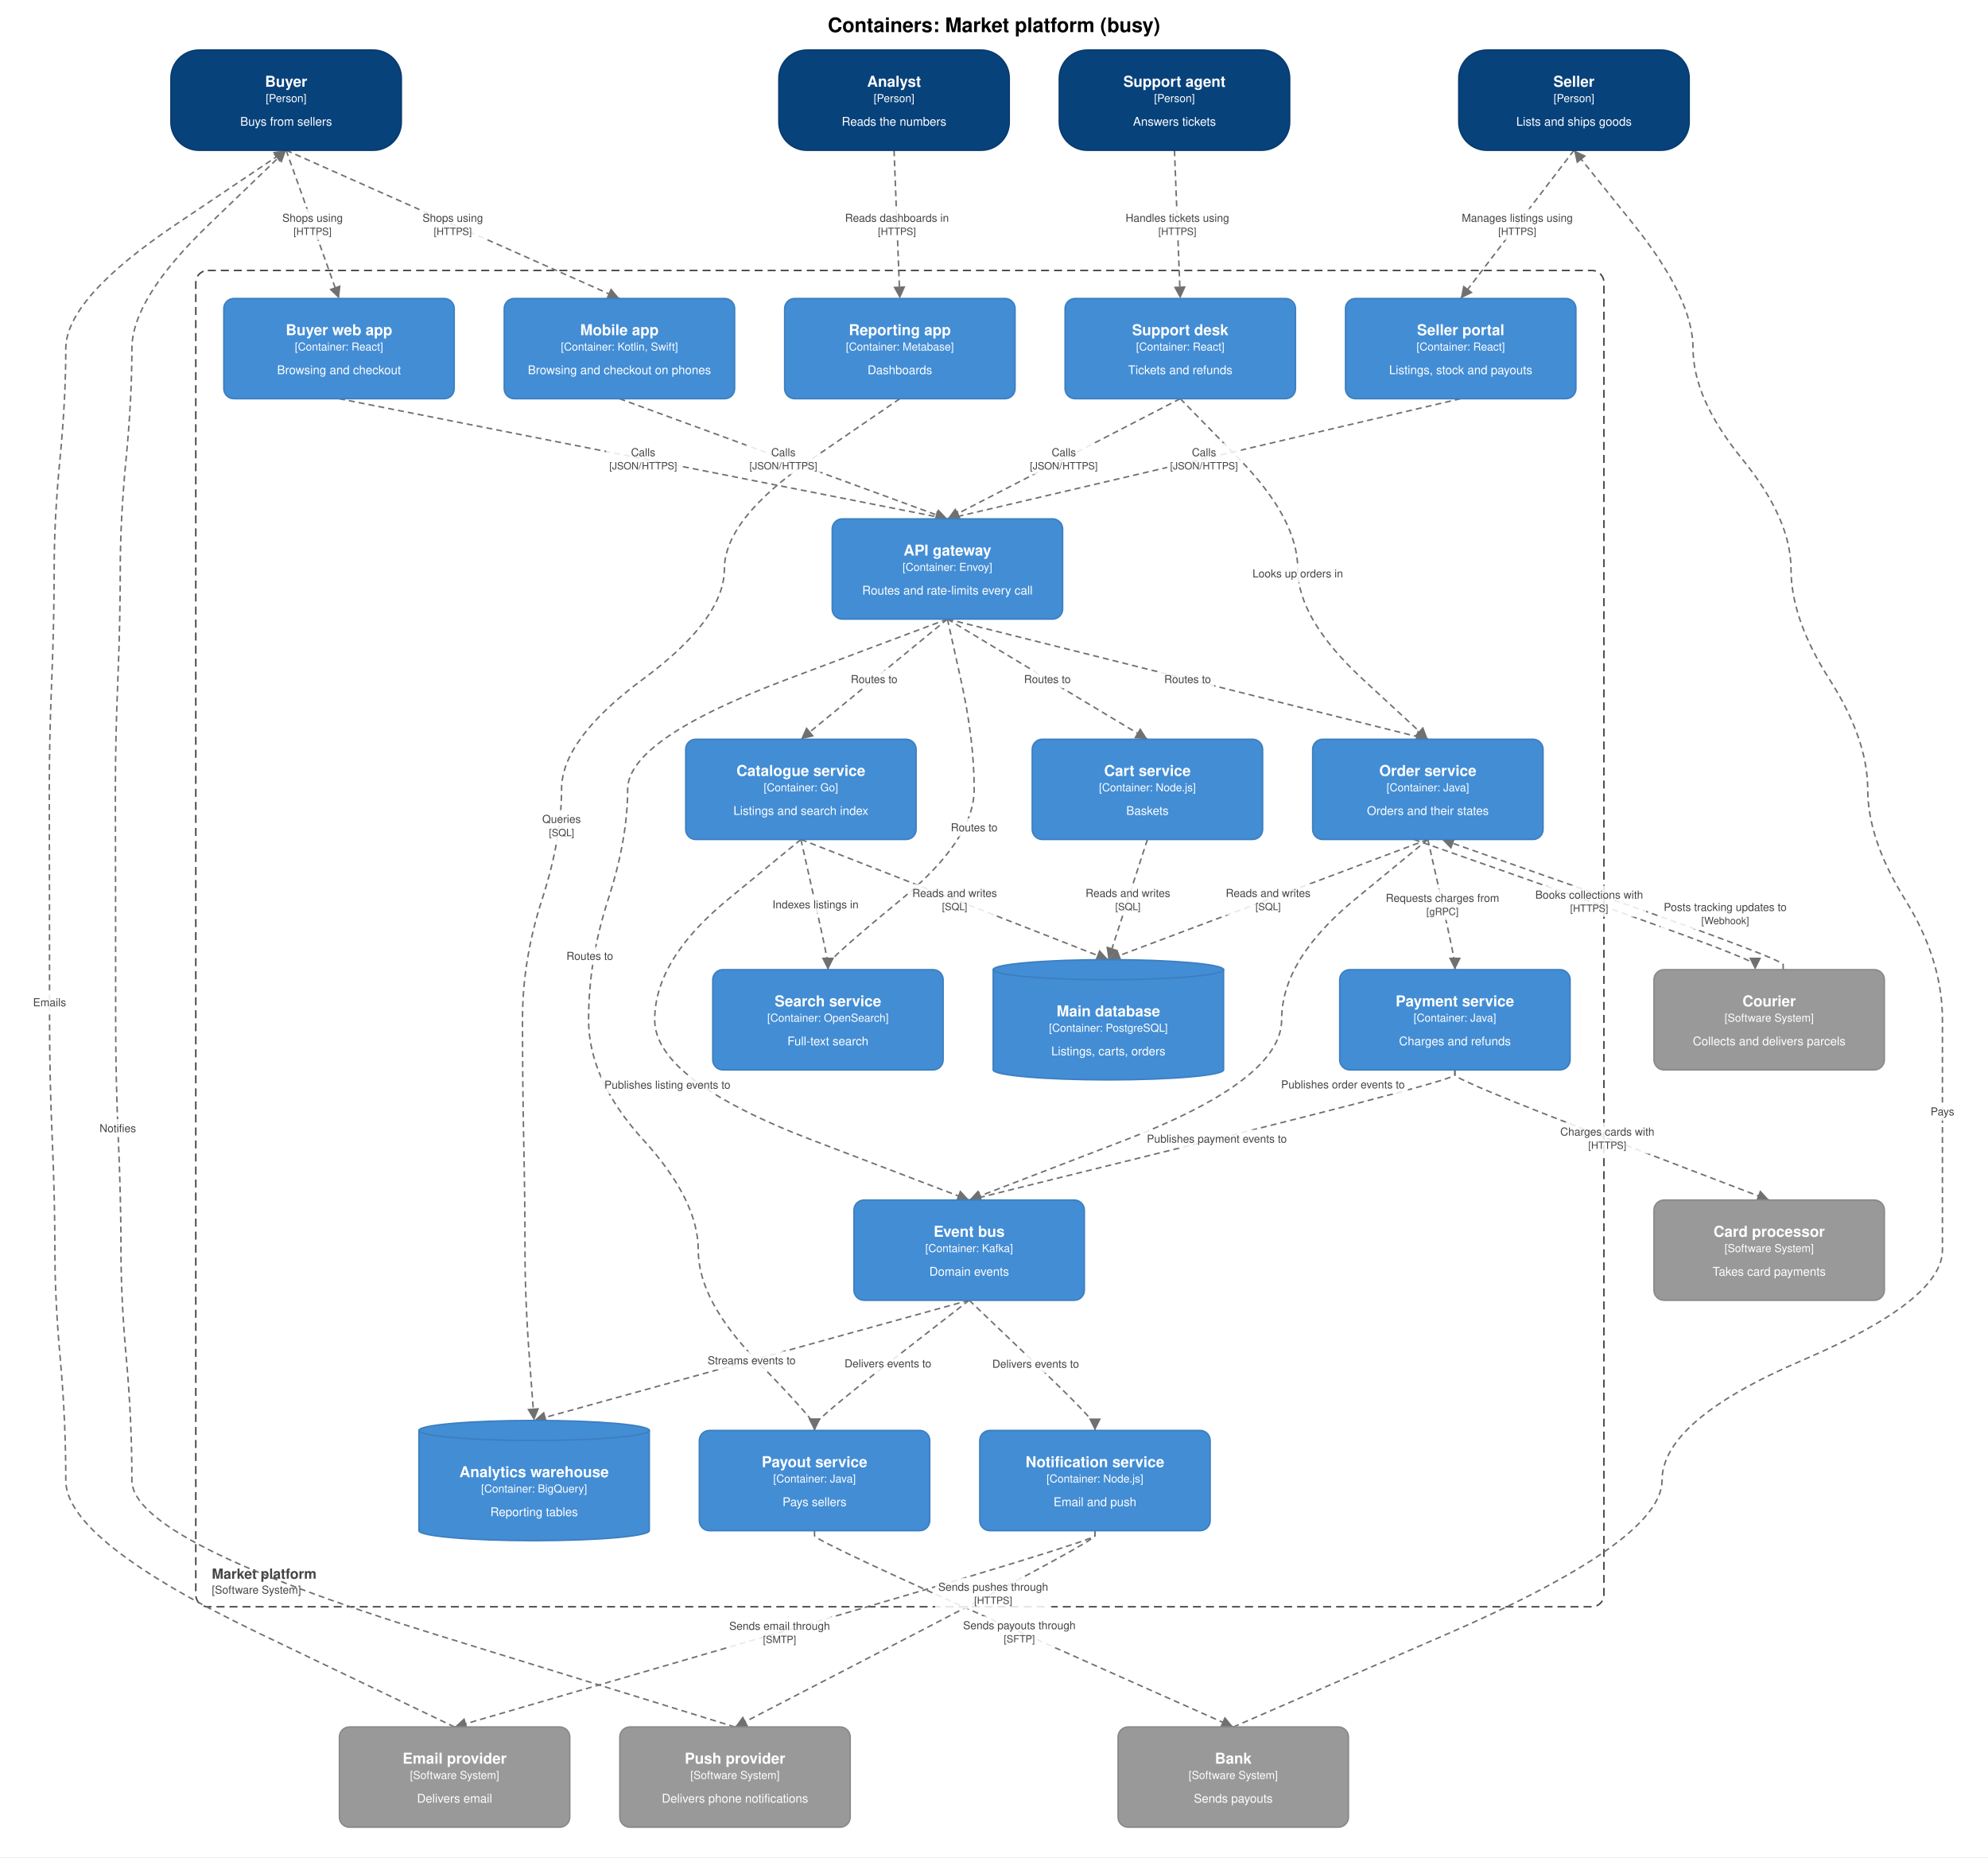
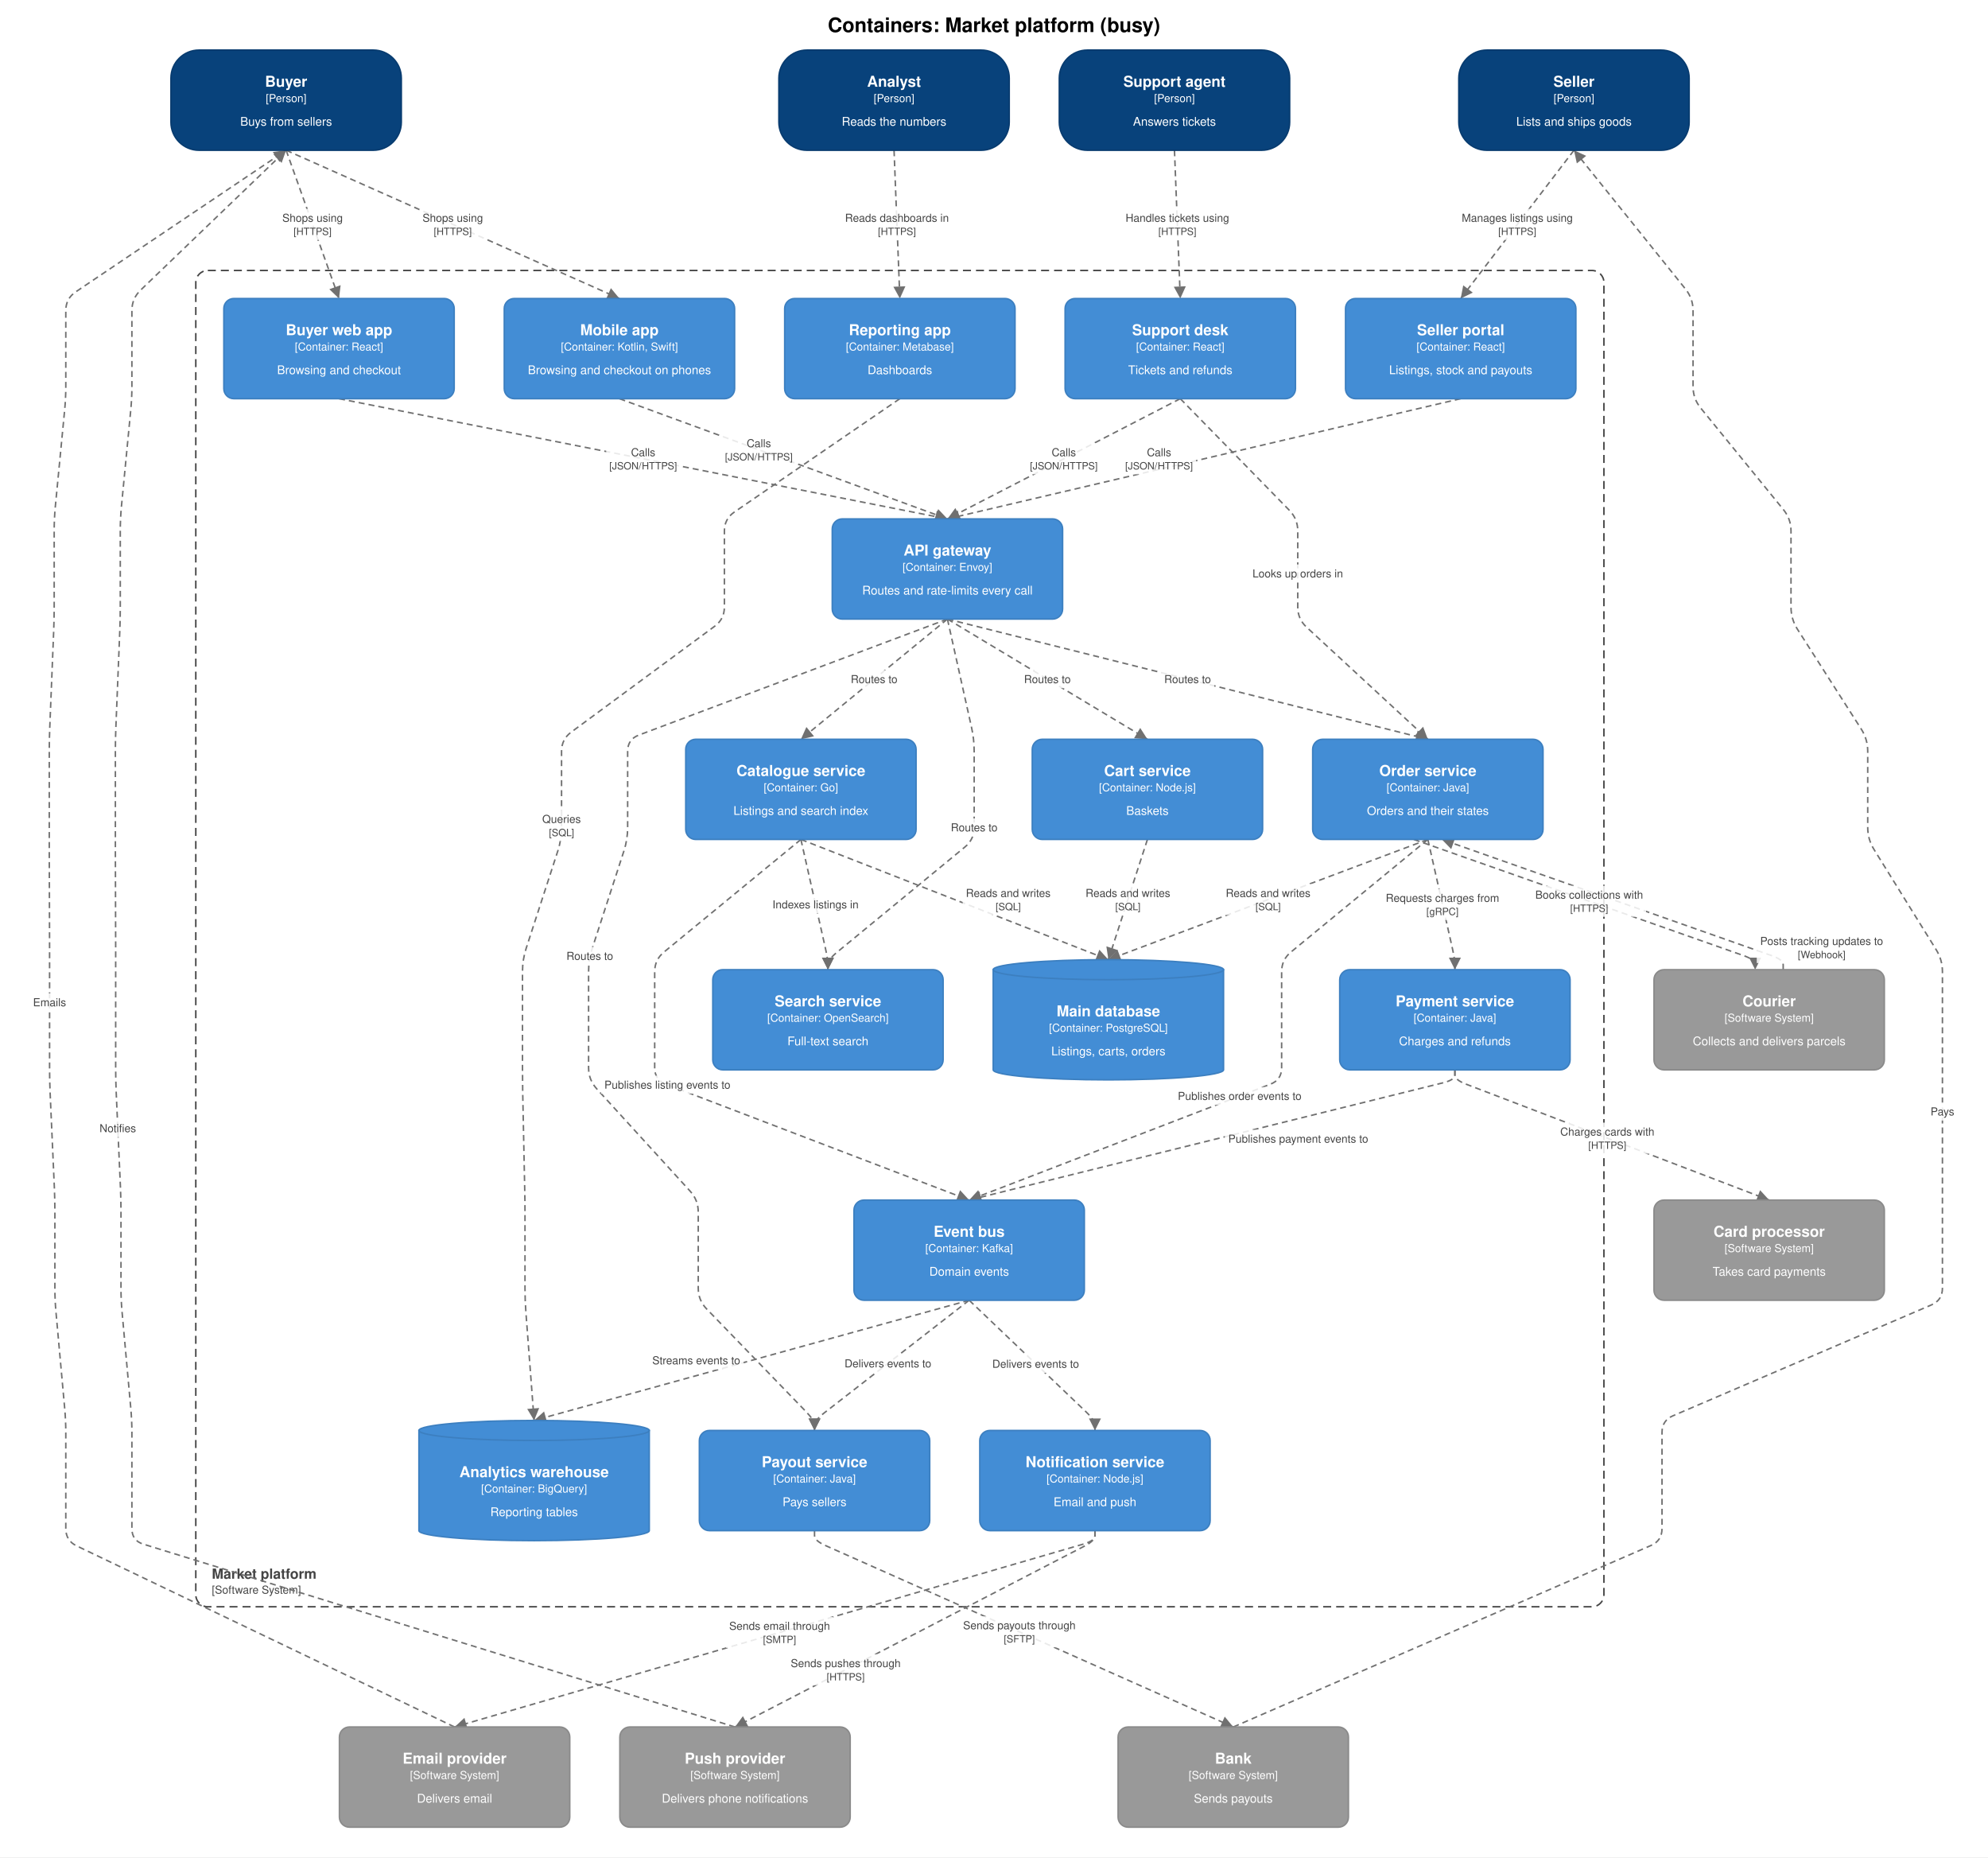
<svg xmlns="http://www.w3.org/2000/svg" width="1985" height="1854" viewBox="0 0 1985 1854" font-family="Helvetica, Arial, sans-serif">
  <defs>
    <marker id="arrow" viewBox="0 0 10 10" refX="10" refY="5" markerWidth="8" markerHeight="8" orient="auto-start-reverse">
      <path d="M0,0 L10,5 L0,10 z" fill="#707070" />
    </marker>
  </defs>
  <rect width="100%" height="100%" fill="#ffffff" />
  <text x="992.5" y="32" font-size="20" font-weight="bold" text-anchor="middle" fill="#000000">Containers: Market platform (busy)</text>
  <g class="c4-boundary">
    <rect x="195.5" y="270" width="1406" height="1334" rx="12" fill="none" stroke="#444444" stroke-width="1.5" stroke-dasharray="8 5" />
    <text x="211.5" y="1576" font-size="14" font-weight="bold" text-anchor="start" fill="#444444">Market platform</text>
    <text x="211.5" y="1590.9" font-size="11" text-anchor="start" fill="#444444">[Software System]</text>
  </g>
  <g class="c4-relationships">
    <path d="M285.7,150 L338.5,298" fill="none" stroke="#707070" stroke-width="1.5" stroke-dasharray="6 4" marker-end="url(#arrow)" />
    <path d="M285.7,150 L618.5,298" fill="none" stroke="#707070" stroke-width="1.5" stroke-dasharray="6 4" marker-end="url(#arrow)" />
    <path d="M1571.6,150 L1458.5,298" fill="none" stroke="#707070" stroke-width="1.5" stroke-dasharray="6 4" marker-end="url(#arrow)" />
    <path d="M1172.7,150 L1178.5,298" fill="none" stroke="#707070" stroke-width="1.5" stroke-dasharray="6 4" marker-end="url(#arrow)" />
    <path d="M892.7,150 L898.5,298" fill="none" stroke="#707070" stroke-width="1.5" stroke-dasharray="6 4" marker-end="url(#arrow)" />
    <path d="M338.5,398 L946,518" fill="none" stroke="#707070" stroke-width="1.5" stroke-dasharray="6 4" marker-end="url(#arrow)" />
    <path d="M618.5,398 L946,518" fill="none" stroke="#707070" stroke-width="1.5" stroke-dasharray="6 4" marker-end="url(#arrow)" />
    <path d="M1458.5,398 L946,518" fill="none" stroke="#707070" stroke-width="1.5" stroke-dasharray="6 4" marker-end="url(#arrow)" />
    <path d="M1178.5,398 L946,518" fill="none" stroke="#707070" stroke-width="1.5" stroke-dasharray="6 4" marker-end="url(#arrow)" />
    <path d="M946,618 L799.7,738" fill="none" stroke="#707070" stroke-width="1.5" stroke-dasharray="6 4" marker-end="url(#arrow)" />
    <path d="M946,618 L1145.7,738" fill="none" stroke="#707070" stroke-width="1.5" stroke-dasharray="6 4" marker-end="url(#arrow)" />
    <path d="M946,618 L1425.7,738" fill="none" stroke="#707070" stroke-width="1.5" stroke-dasharray="6 4" marker-end="url(#arrow)" />
-     <path d="M946,618 L786.3,678 Q626.7,738 626.7,788 L626.7,788 Q626.7,838 607.2,898 L607.2,898 Q587.7,958 587.7,1018 L587.7,1018 Q587.7,1078 642.4,1138 L642.4,1138 Q697.2,1198 697.2,1248 L697.2,1248 Q697.2,1298 755.3,1358 L755.3,1358 Q813.3,1418 813.3,1423 L813.3,1428" fill="none" stroke="#707070" stroke-width="1.5" stroke-dasharray="6 4" marker-end="url(#arrow)" />
-     <path d="M946,618 L959.3,678 Q972.7,738 972.7,788 L972.7,788 Q972.7,838 899.7,898 L899.7,898 Q826.7,958 826.7,963 L826.7,968" fill="none" stroke="#707070" stroke-width="1.5" stroke-dasharray="6 4" marker-end="url(#arrow)" />
+     <path d="M946,618 L637.9,733.8 Q626.7,738 626.7,750 L626.7,826 Q626.7,838 623,849.4 L591.4,946.6 Q587.7,958 587.7,970 L587.7,1066 Q587.7,1078 595.8,1086.9 L689.1,1189.1 Q697.2,1198 697.2,1210 L697.2,1286 Q697.2,1298 705.5,1306.6 L805,1409.4 Q813.3,1418 813.3,1423 L813.3,1428" fill="none" stroke="#707070" stroke-width="1.5" stroke-dasharray="6 4" marker-end="url(#arrow)" />
+     <path d="M946,618 L970.1,726.3 Q972.7,738 972.7,750 L972.7,826 Q972.7,838 963.4,845.6 L836,950.4 Q826.7,958 826.7,963 L826.7,968" fill="none" stroke="#707070" stroke-width="1.5" stroke-dasharray="6 4" marker-end="url(#arrow)" />
    <path d="M799.7,838 L1106.7,958" fill="none" stroke="#707070" stroke-width="1.5" stroke-dasharray="6 4" marker-end="url(#arrow)" />
    <path d="M1145.7,838 L1106.7,958" fill="none" stroke="#707070" stroke-width="1.5" stroke-dasharray="6 4" marker-end="url(#arrow)" />
    <path d="M1425.7,838 L1106.7,958" fill="none" stroke="#707070" stroke-width="1.5" stroke-dasharray="6 4" marker-end="url(#arrow)" />
-     <path d="M799.7,838 L813.2,898 Q826.7,958 826.7,963 L826.7,968" fill="none" stroke="#707070" stroke-width="1.5" stroke-dasharray="6 4" marker-end="url(#arrow)" />
-     <path d="M1425.7,838 L1439.2,898 Q1452.7,958 1452.7,963 L1452.7,968" fill="none" stroke="#707070" stroke-width="1.5" stroke-dasharray="6 4" marker-end="url(#arrow)" />
-     <path d="M1452.7,1068 L1452.7,1073 Q1452.7,1078 1609.6,1138 L1766.5,1198" fill="none" stroke="#707070" stroke-width="1.5" stroke-dasharray="6 4" marker-end="url(#arrow)" />
-     <path d="M813.3,1528 L813.3,1533 Q813.3,1538 1022.4,1631 L1231.4,1724" fill="none" stroke="#707070" stroke-width="1.5" stroke-dasharray="6 4" marker-end="url(#arrow)" />
-     <path d="M1425.7,838 L1352.7,898 Q1279.7,958 1279.7,1018 L1279.7,1018 Q1279.7,1078 1123.7,1138 L967.7,1198" fill="none" stroke="#707070" stroke-width="1.5" stroke-dasharray="6 4" marker-end="url(#arrow)" />
-     <path d="M1452.7,1068 L1452.7,1073 Q1452.7,1078 1210.2,1138 L967.7,1198" fill="none" stroke="#707070" stroke-width="1.5" stroke-dasharray="6 4" marker-end="url(#arrow)" />
-     <path d="M799.7,838 L726.7,898 Q653.7,958 653.7,1018 L653.7,1018 Q653.7,1078 810.7,1138 L967.7,1198" fill="none" stroke="#707070" stroke-width="1.5" stroke-dasharray="6 4" marker-end="url(#arrow)" />
-     <path d="M967.7,1298 L1030.5,1358 Q1093.3,1418 1093.3,1423 L1093.3,1428" fill="none" stroke="#707070" stroke-width="1.5" stroke-dasharray="6 4" marker-end="url(#arrow)" />
-     <path d="M967.7,1298 L890.5,1358 Q813.3,1418 813.3,1423 L813.3,1428" fill="none" stroke="#707070" stroke-width="1.5" stroke-dasharray="6 4" marker-end="url(#arrow)" />
+     <path d="M799.7,838 L824.1,946.3 Q826.7,958 826.7,963 L826.7,968" fill="none" stroke="#707070" stroke-width="1.5" stroke-dasharray="6 4" marker-end="url(#arrow)" />
+     <path d="M1425.7,838 L1450.1,946.3 Q1452.7,958 1452.7,963 L1452.7,968" fill="none" stroke="#707070" stroke-width="1.5" stroke-dasharray="6 4" marker-end="url(#arrow)" />
+     <path d="M1452.7,1068 L1452.7,1073 Q1452.7,1078 1463.9,1082.3 L1766.5,1198" fill="none" stroke="#707070" stroke-width="1.5" stroke-dasharray="6 4" marker-end="url(#arrow)" />
+     <path d="M813.3,1528 L813.3,1533 Q813.3,1538 824.3,1542.9 L1231.4,1724" fill="none" stroke="#707070" stroke-width="1.5" stroke-dasharray="6 4" marker-end="url(#arrow)" />
+     <path d="M1425.7,838 L1289,950.4 Q1279.7,958 1279.7,970 L1279.7,1066 Q1279.7,1078 1268.5,1082.3 L967.7,1198" fill="none" stroke="#707070" stroke-width="1.5" stroke-dasharray="6 4" marker-end="url(#arrow)" />
+     <path d="M1452.7,1068 L1452.7,1073 Q1452.7,1078 1441,1080.9 L967.7,1198" fill="none" stroke="#707070" stroke-width="1.5" stroke-dasharray="6 4" marker-end="url(#arrow)" />
+     <path d="M799.7,838 L663,950.4 Q653.7,958 653.7,970 L653.7,1066 Q653.7,1078 664.9,1082.3 L967.7,1198" fill="none" stroke="#707070" stroke-width="1.5" stroke-dasharray="6 4" marker-end="url(#arrow)" />
+     <path d="M967.7,1298 L1084.7,1409.7 Q1093.3,1418 1093.3,1423 L1093.3,1428" fill="none" stroke="#707070" stroke-width="1.5" stroke-dasharray="6 4" marker-end="url(#arrow)" />
+     <path d="M967.7,1298 L822.8,1410.6 Q813.3,1418 813.3,1423 L813.3,1428" fill="none" stroke="#707070" stroke-width="1.5" stroke-dasharray="6 4" marker-end="url(#arrow)" />
    <path d="M967.7,1298 L533.3,1418" fill="none" stroke="#707070" stroke-width="1.5" stroke-dasharray="6 4" marker-end="url(#arrow)" />
-     <path d="M898.5,398 L810.9,458 Q723.3,518 723.3,568 L723.3,568 Q723.3,618 642,678 L642,678 Q560.7,738 560.7,788 L560.7,788 Q560.7,838 541.2,898 L541.2,898 Q521.7,958 521.7,1018 L521.7,1018 Q521.7,1078 522.9,1138 L522.9,1138 Q524.2,1198 524.2,1248 L524.2,1248 Q524.2,1298 528.8,1358 L533.3,1418" fill="none" stroke="#707070" stroke-width="1.5" stroke-dasharray="6 4" marker-end="url(#arrow)" />
-     <path d="M1093.3,1528 L1093.3,1533 Q1093.3,1538 773.6,1631 L453.9,1724" fill="none" stroke="#707070" stroke-width="1.5" stroke-dasharray="6 4" marker-end="url(#arrow)" />
-     <path d="M1093.3,1528 L1093.3,1533 Q1093.3,1538 913.6,1631 L733.9,1724" fill="none" stroke="#707070" stroke-width="1.5" stroke-dasharray="6 4" marker-end="url(#arrow)" />
-     <path d="M1411.7,838 L1582.1,898 Q1752.5,958 1752.5,963 L1752.5,968" fill="none" stroke="#707070" stroke-width="1.5" stroke-dasharray="6 4" marker-end="url(#arrow)" />
-     <path d="M1780.5,968 L1780.5,963 Q1780.5,958 1610.1,898 L1439.7,838" fill="none" stroke="#707070" stroke-width="1.5" stroke-dasharray="6 4" marker-end="url(#arrow)" />
-     <path d="M1178.5,398 L1237.1,458 Q1295.8,518 1295.8,568 L1295.8,568 Q1295.8,618 1360.7,678 L1425.7,738" fill="none" stroke="#707070" stroke-width="1.5" stroke-dasharray="6 4" marker-end="url(#arrow)" />
-     <path d="M453.9,1724 L259.8,1631 Q65.7,1538 65.7,1478 L65.7,1478 Q65.7,1418 60.3,1358 L60.3,1358 Q54.8,1298 54.8,1248 L54.8,1248 Q54.8,1198 52.2,1138 L52.2,1138 Q49.5,1078 49.5,1018 L49.5,1018 Q49.5,958 49.4,898 L49.4,898 Q49.2,838 49.2,788 L49.2,788 Q49.2,738 51.7,678 L51.7,678 Q54.1,618 54.1,568 L54.1,568 Q54.1,518 59.9,458 L59.9,458 Q65.7,398 65.7,348 L65.7,348 Q65.7,298 175.7,224 L285.7,150" fill="none" stroke="#707070" stroke-width="1.5" stroke-dasharray="6 4" marker-end="url(#arrow)" />
-     <path d="M733.9,1724 L432.8,1631 Q131.7,1538 131.7,1478 L131.7,1478 Q131.7,1418 126.3,1358 L126.3,1358 Q120.8,1298 120.8,1248 L120.8,1248 Q120.8,1198 118.2,1138 L118.2,1138 Q115.5,1078 115.5,1018 L115.5,1018 Q115.5,958 115.4,898 L115.4,898 Q115.2,838 115.2,788 L115.2,788 Q115.2,738 117.7,678 L117.7,678 Q120.1,618 120.1,568 L120.1,568 Q120.1,518 125.9,458 L125.9,458 Q131.7,398 131.7,348 L131.7,348 Q131.7,298 208.7,224 L285.7,150" fill="none" stroke="#707070" stroke-width="1.5" stroke-dasharray="6 4" marker-end="url(#arrow)" />
-     <path d="M1231.4,1724 L1445.4,1631 Q1659.5,1538 1659.5,1478 L1659.5,1478 Q1659.5,1418 1799.5,1358 L1799.5,1358 Q1939.5,1298 1939.5,1248 L1939.5,1248 Q1939.5,1198 1939.5,1138 L1939.5,1138 Q1939.5,1078 1939.5,1018 L1939.5,1018 Q1939.5,958 1902.2,898 L1902.2,898 Q1864.9,838 1864.9,788 L1864.9,788 Q1864.9,738 1826.6,678 L1826.6,678 Q1788.3,618 1788.3,568 L1788.3,568 Q1788.3,518 1739.4,458 L1739.4,458 Q1690.5,398 1690.5,348 L1690.5,348 Q1690.5,298 1631.1,224 L1571.6,150" fill="none" stroke="#707070" stroke-width="1.5" stroke-dasharray="6 4" marker-end="url(#arrow)" />
+     <path d="M898.5,398 L733.2,511.2 Q723.3,518 723.3,530 L723.3,606 Q723.3,618 713.7,625.1 L570.3,730.9 Q560.7,738 560.7,750 L560.7,826 Q560.7,838 557,849.4 L525.4,946.6 Q521.7,958 521.7,970 L521.7,1066 Q521.7,1078 521.9,1090 L523.9,1186 Q524.2,1198 524.2,1210 L524.2,1286 Q524.2,1298 525.1,1310 L533.3,1418" fill="none" stroke="#707070" stroke-width="1.5" stroke-dasharray="6 4" marker-end="url(#arrow)" />
+     <path d="M1093.3,1528 L1093.3,1533 Q1093.3,1538 1081.8,1541.4 L453.9,1724" fill="none" stroke="#707070" stroke-width="1.5" stroke-dasharray="6 4" marker-end="url(#arrow)" />
+     <path d="M1093.3,1528 L1093.3,1533 Q1093.3,1538 1082.7,1543.5 L733.9,1724" fill="none" stroke="#707070" stroke-width="1.5" stroke-dasharray="6 4" marker-end="url(#arrow)" />
+     <path d="M1411.7,838 L1741.1,954 Q1752.5,958 1752.5,963 L1752.5,968" fill="none" stroke="#707070" stroke-width="1.5" stroke-dasharray="6 4" marker-end="url(#arrow)" />
+     <path d="M1780.5,968 L1780.5,963 Q1780.5,958 1769.1,954 L1439.7,838" fill="none" stroke="#707070" stroke-width="1.5" stroke-dasharray="6 4" marker-end="url(#arrow)" />
+     <path d="M1178.5,398 L1287.4,509.4 Q1295.8,518 1295.8,530 L1295.8,606 Q1295.8,618 1304.6,626.1 L1425.7,738" fill="none" stroke="#707070" stroke-width="1.5" stroke-dasharray="6 4" marker-end="url(#arrow)" />
+     <path d="M453.9,1724 L76.5,1543.2 Q65.7,1538 65.7,1526 L65.7,1430 Q65.7,1418 64.6,1406 L55.9,1310 Q54.8,1298 54.8,1286 L54.8,1210 Q54.8,1198 54.3,1186 L50,1090 Q49.5,1078 49.5,1066 L49.5,970 Q49.5,958 49.5,946 L49.2,850 Q49.2,838 49.2,826 L49.2,750 Q49.2,738 49.7,726 L53.6,630 Q54.1,618 54.1,606 L54.1,530 Q54.1,518 55.2,506.1 L64.5,409.9 Q65.7,398 65.7,386 L65.7,310 Q65.7,298 75.7,291.3 L285.7,150" fill="none" stroke="#707070" stroke-width="1.5" stroke-dasharray="6 4" marker-end="url(#arrow)" />
+     <path d="M733.9,1724 L143.2,1541.5 Q131.7,1538 131.7,1526 L131.7,1430 Q131.7,1418 130.6,1406 L121.9,1310 Q120.8,1298 120.8,1286 L120.8,1210 Q120.8,1198 120.3,1186 L116,1090 Q115.5,1078 115.5,1066 L115.5,970 Q115.5,958 115.5,946 L115.2,850 Q115.2,838 115.2,826 L115.2,750 Q115.2,738 115.7,726 L119.6,630 Q120.1,618 120.1,606 L120.1,530 Q120.1,518 121.2,506.1 L130.5,409.9 Q131.7,398 131.7,386 L131.7,310 Q131.7,298 140.3,289.7 L285.7,150" fill="none" stroke="#707070" stroke-width="1.5" stroke-dasharray="6 4" marker-end="url(#arrow)" />
+     <path d="M1231.4,1724 L1648.5,1542.8 Q1659.5,1538 1659.5,1526 L1659.5,1430 Q1659.5,1418 1670.5,1413.3 L1928.4,1302.7 Q1939.5,1298 1939.5,1286 L1939.5,1210 Q1939.5,1198 1939.5,1186 L1939.5,1090 Q1939.5,1078 1939.5,1066 L1939.5,970 Q1939.5,958 1933.1,947.8 L1871.3,848.2 Q1864.9,838 1864.9,826 L1864.9,750 Q1864.9,738 1858.5,727.9 L1794.7,628.1 Q1788.3,618 1788.3,606 L1788.3,530 Q1788.3,518 1780.7,508.7 L1698.1,407.3 Q1690.5,398 1690.5,386 L1690.5,310 Q1690.5,298 1683,288.6 L1571.6,150" fill="none" stroke="#707070" stroke-width="1.5" stroke-dasharray="6 4" marker-end="url(#arrow)" />
  </g>
  <g id="buyer" class="c4-person">
    <rect x="170.7" y="50" width="230" height="100" rx="28" fill="#08427b" stroke="#073b6f" stroke-width="1.5" />
    <text x="285.7" y="86.6" font-size="15" font-weight="bold" text-anchor="middle" fill="#ffffff">Buyer</text>
    <text x="285.7" y="101.9" font-size="11" text-anchor="middle" fill="#ffffff">[Person]</text>
    <text x="285.7" y="125.5" font-size="12" text-anchor="middle" fill="#ffffff">Buys from sellers</text>
  </g>
  <g id="seller" class="c4-person">
    <rect x="1456.6" y="50" width="230" height="100" rx="28" fill="#08427b" stroke="#073b6f" stroke-width="1.5" />
    <text x="1571.6" y="86.6" font-size="15" font-weight="bold" text-anchor="middle" fill="#ffffff">Seller</text>
    <text x="1571.6" y="101.9" font-size="11" text-anchor="middle" fill="#ffffff">[Person]</text>
    <text x="1571.6" y="125.5" font-size="12" text-anchor="middle" fill="#ffffff">Lists and ships goods</text>
  </g>
  <g id="support" class="c4-person">
    <rect x="1057.7" y="50" width="230" height="100" rx="28" fill="#08427b" stroke="#073b6f" stroke-width="1.5" />
    <text x="1172.7" y="86.6" font-size="15" font-weight="bold" text-anchor="middle" fill="#ffffff">Support agent</text>
    <text x="1172.7" y="101.9" font-size="11" text-anchor="middle" fill="#ffffff">[Person]</text>
    <text x="1172.7" y="125.5" font-size="12" text-anchor="middle" fill="#ffffff">Answers tickets</text>
  </g>
  <g id="analyst" class="c4-person">
    <rect x="777.7" y="50" width="230" height="100" rx="28" fill="#08427b" stroke="#073b6f" stroke-width="1.5" />
    <text x="892.7" y="86.6" font-size="15" font-weight="bold" text-anchor="middle" fill="#ffffff">Analyst</text>
    <text x="892.7" y="101.9" font-size="11" text-anchor="middle" fill="#ffffff">[Person]</text>
    <text x="892.7" y="125.5" font-size="12" text-anchor="middle" fill="#ffffff">Reads the numbers</text>
  </g>
  <g id="psp" class="c4-system">
    <rect x="1651.5" y="1198" width="230" height="100" rx="10" fill="#999999" stroke="#8a8a8a" stroke-width="1.5" />
    <text x="1766.5" y="1234.6" font-size="15" font-weight="bold" text-anchor="middle" fill="#ffffff">Card processor</text>
    <text x="1766.5" y="1249.9" font-size="11" text-anchor="middle" fill="#ffffff">[Software System]</text>
    <text x="1766.5" y="1273.5" font-size="12" text-anchor="middle" fill="#ffffff">Takes card payments</text>
  </g>
  <g id="bank" class="c4-system">
    <rect x="1116.4" y="1724" width="230" height="100" rx="10" fill="#999999" stroke="#8a8a8a" stroke-width="1.5" />
    <text x="1231.4" y="1760.6" font-size="15" font-weight="bold" text-anchor="middle" fill="#ffffff">Bank</text>
    <text x="1231.4" y="1775.9" font-size="11" text-anchor="middle" fill="#ffffff">[Software System]</text>
    <text x="1231.4" y="1799.5" font-size="12" text-anchor="middle" fill="#ffffff">Sends payouts</text>
  </g>
  <g id="mailer" class="c4-system">
    <rect x="338.9" y="1724" width="230" height="100" rx="10" fill="#999999" stroke="#8a8a8a" stroke-width="1.5" />
    <text x="453.9" y="1760.6" font-size="15" font-weight="bold" text-anchor="middle" fill="#ffffff">Email provider</text>
    <text x="453.9" y="1775.9" font-size="11" text-anchor="middle" fill="#ffffff">[Software System]</text>
    <text x="453.9" y="1799.5" font-size="12" text-anchor="middle" fill="#ffffff">Delivers email</text>
  </g>
  <g id="push" class="c4-system">
    <rect x="618.9" y="1724" width="230" height="100" rx="10" fill="#999999" stroke="#8a8a8a" stroke-width="1.5" />
    <text x="733.9" y="1760.6" font-size="15" font-weight="bold" text-anchor="middle" fill="#ffffff">Push provider</text>
    <text x="733.9" y="1775.9" font-size="11" text-anchor="middle" fill="#ffffff">[Software System]</text>
    <text x="733.9" y="1799.5" font-size="12" text-anchor="middle" fill="#ffffff">Delivers phone notifications</text>
  </g>
  <g id="courier" class="c4-system">
    <rect x="1651.5" y="968" width="230" height="100" rx="10" fill="#999999" stroke="#8a8a8a" stroke-width="1.5" />
    <text x="1766.5" y="1004.6" font-size="15" font-weight="bold" text-anchor="middle" fill="#ffffff">Courier</text>
    <text x="1766.5" y="1019.9" font-size="11" text-anchor="middle" fill="#ffffff">[Software System]</text>
    <text x="1766.5" y="1043.5" font-size="12" text-anchor="middle" fill="#ffffff">Collects and delivers parcels</text>
  </g>
  <g id="web" class="c4-container">
    <rect x="223.5" y="298" width="230" height="100" rx="10" fill="#438dd5" stroke="#3c7fc0" stroke-width="1.5" />
    <text x="338.5" y="334.6" font-size="15" font-weight="bold" text-anchor="middle" fill="#ffffff">Buyer web app</text>
    <text x="338.5" y="349.9" font-size="11" text-anchor="middle" fill="#ffffff">[Container: React]</text>
    <text x="338.5" y="373.5" font-size="12" text-anchor="middle" fill="#ffffff">Browsing and checkout</text>
  </g>
  <g id="mobile" class="c4-container">
    <rect x="503.5" y="298" width="230" height="100" rx="10" fill="#438dd5" stroke="#3c7fc0" stroke-width="1.5" />
    <text x="618.5" y="334.6" font-size="15" font-weight="bold" text-anchor="middle" fill="#ffffff">Mobile app</text>
    <text x="618.5" y="349.9" font-size="11" text-anchor="middle" fill="#ffffff">[Container: Kotlin, Swift]</text>
    <text x="618.5" y="373.5" font-size="12" text-anchor="middle" fill="#ffffff">Browsing and checkout on phones</text>
  </g>
  <g id="seller_portal" class="c4-container">
    <rect x="1343.5" y="298" width="230" height="100" rx="10" fill="#438dd5" stroke="#3c7fc0" stroke-width="1.5" />
    <text x="1458.5" y="334.6" font-size="15" font-weight="bold" text-anchor="middle" fill="#ffffff">Seller portal</text>
    <text x="1458.5" y="349.9" font-size="11" text-anchor="middle" fill="#ffffff">[Container: React]</text>
    <text x="1458.5" y="373.5" font-size="12" text-anchor="middle" fill="#ffffff">Listings, stock and payouts</text>
  </g>
  <g id="support_desk" class="c4-container">
    <rect x="1063.5" y="298" width="230" height="100" rx="10" fill="#438dd5" stroke="#3c7fc0" stroke-width="1.5" />
    <text x="1178.5" y="334.6" font-size="15" font-weight="bold" text-anchor="middle" fill="#ffffff">Support desk</text>
    <text x="1178.5" y="349.9" font-size="11" text-anchor="middle" fill="#ffffff">[Container: React]</text>
    <text x="1178.5" y="373.5" font-size="12" text-anchor="middle" fill="#ffffff">Tickets and refunds</text>
  </g>
  <g id="gateway" class="c4-container">
    <rect x="831" y="518" width="230" height="100" rx="10" fill="#438dd5" stroke="#3c7fc0" stroke-width="1.5" />
    <text x="946" y="554.6" font-size="15" font-weight="bold" text-anchor="middle" fill="#ffffff">API gateway</text>
    <text x="946" y="569.9" font-size="11" text-anchor="middle" fill="#ffffff">[Container: Envoy]</text>
    <text x="946" y="593.5" font-size="12" text-anchor="middle" fill="#ffffff">Routes and rate-limits every call</text>
  </g>
  <g id="catalogue" class="c4-container">
    <rect x="684.7" y="738" width="230" height="100" rx="10" fill="#438dd5" stroke="#3c7fc0" stroke-width="1.5" />
    <text x="799.7" y="774.6" font-size="15" font-weight="bold" text-anchor="middle" fill="#ffffff">Catalogue service</text>
    <text x="799.7" y="789.9" font-size="11" text-anchor="middle" fill="#ffffff">[Container: Go]</text>
    <text x="799.7" y="813.5" font-size="12" text-anchor="middle" fill="#ffffff">Listings and search index</text>
  </g>
  <g id="search" class="c4-container">
    <rect x="711.7" y="968" width="230" height="100" rx="10" fill="#438dd5" stroke="#3c7fc0" stroke-width="1.5" />
    <text x="826.7" y="1004.6" font-size="15" font-weight="bold" text-anchor="middle" fill="#ffffff">Search service</text>
    <text x="826.7" y="1019.9" font-size="11" text-anchor="middle" fill="#ffffff">[Container: OpenSearch]</text>
    <text x="826.7" y="1043.5" font-size="12" text-anchor="middle" fill="#ffffff">Full-text search</text>
  </g>
  <g id="cart" class="c4-container">
    <rect x="1030.7" y="738" width="230" height="100" rx="10" fill="#438dd5" stroke="#3c7fc0" stroke-width="1.5" />
    <text x="1145.7" y="774.6" font-size="15" font-weight="bold" text-anchor="middle" fill="#ffffff">Cart service</text>
    <text x="1145.7" y="789.9" font-size="11" text-anchor="middle" fill="#ffffff">[Container: Node.js]</text>
    <text x="1145.7" y="813.5" font-size="12" text-anchor="middle" fill="#ffffff">Baskets</text>
  </g>
  <g id="orders" class="c4-container">
    <rect x="1310.7" y="738" width="230" height="100" rx="10" fill="#438dd5" stroke="#3c7fc0" stroke-width="1.5" />
    <text x="1425.7" y="774.6" font-size="15" font-weight="bold" text-anchor="middle" fill="#ffffff">Order service</text>
    <text x="1425.7" y="789.9" font-size="11" text-anchor="middle" fill="#ffffff">[Container: Java]</text>
    <text x="1425.7" y="813.5" font-size="12" text-anchor="middle" fill="#ffffff">Orders and their states</text>
  </g>
  <g id="payments_svc" class="c4-container">
    <rect x="1337.7" y="968" width="230" height="100" rx="10" fill="#438dd5" stroke="#3c7fc0" stroke-width="1.5" />
    <text x="1452.7" y="1004.6" font-size="15" font-weight="bold" text-anchor="middle" fill="#ffffff">Payment service</text>
    <text x="1452.7" y="1019.9" font-size="11" text-anchor="middle" fill="#ffffff">[Container: Java]</text>
    <text x="1452.7" y="1043.5" font-size="12" text-anchor="middle" fill="#ffffff">Charges and refunds</text>
  </g>
  <g id="payouts" class="c4-container">
    <rect x="698.3" y="1428" width="230" height="100" rx="10" fill="#438dd5" stroke="#3c7fc0" stroke-width="1.5" />
    <text x="813.3" y="1464.6" font-size="15" font-weight="bold" text-anchor="middle" fill="#ffffff">Payout service</text>
    <text x="813.3" y="1479.9" font-size="11" text-anchor="middle" fill="#ffffff">[Container: Java]</text>
    <text x="813.3" y="1503.5" font-size="12" text-anchor="middle" fill="#ffffff">Pays sellers</text>
  </g>
  <g id="notify" class="c4-container">
    <rect x="978.3" y="1428" width="230" height="100" rx="10" fill="#438dd5" stroke="#3c7fc0" stroke-width="1.5" />
    <text x="1093.3" y="1464.6" font-size="15" font-weight="bold" text-anchor="middle" fill="#ffffff">Notification service</text>
    <text x="1093.3" y="1479.9" font-size="11" text-anchor="middle" fill="#ffffff">[Container: Node.js]</text>
    <text x="1093.3" y="1503.5" font-size="12" text-anchor="middle" fill="#ffffff">Email and push</text>
  </g>
  <g id="events" class="c4-container">
    <rect x="852.7" y="1198" width="230" height="100" rx="10" fill="#438dd5" stroke="#3c7fc0" stroke-width="1.5" />
    <text x="967.7" y="1234.6" font-size="15" font-weight="bold" text-anchor="middle" fill="#ffffff">Event bus</text>
    <text x="967.7" y="1249.9" font-size="11" text-anchor="middle" fill="#ffffff">[Container: Kafka]</text>
    <text x="967.7" y="1273.5" font-size="12" text-anchor="middle" fill="#ffffff">Domain events</text>
  </g>
  <g id="warehouse_db" class="c4-container">
    <path d="M418.3,1428 L418.3,1528 A115,10 0 0 0 648.3,1528 L648.3,1428 Z" fill="#438dd5" stroke="#3c7fc0" stroke-width="1.5" />
    <ellipse cx="533.3" cy="1428" rx="115" ry="10" fill="#438dd5" stroke="#3c7fc0" stroke-width="1.5" />
    <text x="533.3" y="1474.6" font-size="15" font-weight="bold" text-anchor="middle" fill="#ffffff">Analytics warehouse</text>
    <text x="533.3" y="1489.9" font-size="11" text-anchor="middle" fill="#ffffff">[Container: BigQuery]</text>
    <text x="533.3" y="1513.5" font-size="12" text-anchor="middle" fill="#ffffff">Reporting tables</text>
  </g>
  <g id="main_db" class="c4-container">
    <path d="M991.7,968 L991.7,1068 A115,10 0 0 0 1221.7,1068 L1221.7,968 Z" fill="#438dd5" stroke="#3c7fc0" stroke-width="1.5" />
    <ellipse cx="1106.7" cy="968" rx="115" ry="10" fill="#438dd5" stroke="#3c7fc0" stroke-width="1.5" />
    <text x="1106.7" y="1014.6" font-size="15" font-weight="bold" text-anchor="middle" fill="#ffffff">Main database</text>
    <text x="1106.7" y="1029.9" font-size="11" text-anchor="middle" fill="#ffffff">[Container: PostgreSQL]</text>
    <text x="1106.7" y="1053.5" font-size="12" text-anchor="middle" fill="#ffffff">Listings, carts, orders</text>
  </g>
  <g id="reports" class="c4-container">
    <rect x="783.5" y="298" width="230" height="100" rx="10" fill="#438dd5" stroke="#3c7fc0" stroke-width="1.5" />
    <text x="898.5" y="334.6" font-size="15" font-weight="bold" text-anchor="middle" fill="#ffffff">Reporting app</text>
    <text x="898.5" y="349.9" font-size="11" text-anchor="middle" fill="#ffffff">[Container: Metabase]</text>
    <text x="898.5" y="373.5" font-size="12" text-anchor="middle" fill="#ffffff">Dashboards</text>
  </g>
  <g class="c4-labels">
    <rect x="278.8" y="208.5" width="66.5" height="31" fill="#ffffff" fill-opacity="0.85" />
    <text x="312.1" y="221.4" font-size="11" text-anchor="middle" fill="#444444">Shops using</text>
    <text x="312.1" y="234.6" font-size="10" text-anchor="middle" fill="#444444">[HTTPS]</text>
    <rect x="418.8" y="208.5" width="66.5" height="31" fill="#ffffff" fill-opacity="0.85" />
    <text x="452.1" y="221.4" font-size="11" text-anchor="middle" fill="#444444">Shops using</text>
    <text x="452.1" y="234.6" font-size="10" text-anchor="middle" fill="#444444">[HTTPS]</text>
    <rect x="1456.4" y="208.5" width="117.3" height="31" fill="#ffffff" fill-opacity="0.85" />
    <text x="1515" y="221.4" font-size="11" text-anchor="middle" fill="#444444">Manages listings using</text>
    <text x="1515" y="234.6" font-size="10" text-anchor="middle" fill="#444444">[HTTPS]</text>
    <rect x="1120.6" y="208.5" width="109.9" height="31" fill="#ffffff" fill-opacity="0.85" />
    <text x="1175.6" y="221.4" font-size="11" text-anchor="middle" fill="#444444">Handles tickets using</text>
    <text x="1175.6" y="234.6" font-size="10" text-anchor="middle" fill="#444444">[HTTPS]</text>
    <rect x="840.6" y="208.5" width="109.9" height="31" fill="#ffffff" fill-opacity="0.85" />
    <text x="895.6" y="221.4" font-size="11" text-anchor="middle" fill="#444444">Reads dashboards in</text>
    <text x="895.6" y="234.6" font-size="10" text-anchor="middle" fill="#444444">[HTTPS]</text>
    <rect x="605.3" y="442.5" width="73.8" height="31" fill="#ffffff" fill-opacity="0.85" />
    <text x="642.2" y="455.4" font-size="11" text-anchor="middle" fill="#444444">Calls</text>
    <text x="642.2" y="468.6" font-size="10" text-anchor="middle" fill="#444444">[JSON/HTTPS]</text>
-     <rect x="745.3" y="442.5" width="73.8" height="31" fill="#ffffff" fill-opacity="0.85" />
-     <text x="782.2" y="455.4" font-size="11" text-anchor="middle" fill="#444444">Calls</text>
-     <text x="782.2" y="468.6" font-size="10" text-anchor="middle" fill="#444444">[JSON/HTTPS]</text>
-     <rect x="1165.3" y="442.5" width="73.8" height="31" fill="#ffffff" fill-opacity="0.85" />
-     <text x="1202.2" y="455.4" font-size="11" text-anchor="middle" fill="#444444">Calls</text>
-     <text x="1202.2" y="468.6" font-size="10" text-anchor="middle" fill="#444444">[JSON/HTTPS]</text>
+     <rect x="720.8" y="433.5" width="73.8" height="31" fill="#ffffff" fill-opacity="0.85" />
+     <text x="757.7" y="446.4" font-size="11" text-anchor="middle" fill="#444444">Calls</text>
+     <text x="757.7" y="459.6" font-size="10" text-anchor="middle" fill="#444444">[JSON/HTTPS]</text>
+     <rect x="1120.5" y="442.5" width="73.8" height="31" fill="#ffffff" fill-opacity="0.85" />
+     <text x="1157.3" y="455.4" font-size="11" text-anchor="middle" fill="#444444">Calls</text>
+     <text x="1157.3" y="468.6" font-size="10" text-anchor="middle" fill="#444444">[JSON/HTTPS]</text>
    <rect x="1025.3" y="442.5" width="73.8" height="31" fill="#ffffff" fill-opacity="0.85" />
    <text x="1062.2" y="455.4" font-size="11" text-anchor="middle" fill="#444444">Calls</text>
    <text x="1062.2" y="468.6" font-size="10" text-anchor="middle" fill="#444444">[JSON/HTTPS]</text>
    <rect x="846.3" y="669" width="53.1" height="18" fill="#ffffff" fill-opacity="0.85" />
    <text x="872.8" y="681.9" font-size="11" text-anchor="middle" fill="#444444">Routes to</text>
    <rect x="1019.3" y="669" width="53.1" height="18" fill="#ffffff" fill-opacity="0.85" />
    <text x="1045.8" y="681.9" font-size="11" text-anchor="middle" fill="#444444">Routes to</text>
    <rect x="1159.3" y="669" width="53.1" height="18" fill="#ffffff" fill-opacity="0.85" />
    <text x="1185.8" y="681.9" font-size="11" text-anchor="middle" fill="#444444">Routes to</text>
    <rect x="562.4" y="945.3" width="53.1" height="18" fill="#ffffff" fill-opacity="0.85" />
    <text x="588.9" y="958.2" font-size="11" text-anchor="middle" fill="#444444">Routes to</text>
    <rect x="946.1" y="817" width="53.1" height="18" fill="#ffffff" fill-opacity="0.85" />
    <text x="972.7" y="829.9" font-size="11" text-anchor="middle" fill="#444444">Routes to</text>
-     <rect x="907.7" y="882.5" width="91" height="31" fill="#ffffff" fill-opacity="0.85" />
-     <text x="953.2" y="895.4" font-size="11" text-anchor="middle" fill="#444444">Reads and writes</text>
-     <text x="953.2" y="908.6" font-size="10" text-anchor="middle" fill="#444444">[SQL]</text>
+     <rect x="961.2" y="882.5" width="91" height="31" fill="#ffffff" fill-opacity="0.85" />
+     <text x="1006.7" y="895.4" font-size="11" text-anchor="middle" fill="#444444">Reads and writes</text>
+     <text x="1006.7" y="908.6" font-size="10" text-anchor="middle" fill="#444444">[SQL]</text>
    <rect x="1080.7" y="882.5" width="91" height="31" fill="#ffffff" fill-opacity="0.85" />
    <text x="1126.2" y="895.4" font-size="11" text-anchor="middle" fill="#444444">Reads and writes</text>
    <text x="1126.2" y="908.6" font-size="10" text-anchor="middle" fill="#444444">[SQL]</text>
    <rect x="1220.7" y="882.5" width="91" height="31" fill="#ffffff" fill-opacity="0.85" />
    <text x="1266.2" y="895.4" font-size="11" text-anchor="middle" fill="#444444">Reads and writes</text>
    <text x="1266.2" y="908.6" font-size="10" text-anchor="middle" fill="#444444">[SQL]</text>
    <rect x="767.9" y="893.9" width="92.8" height="18" fill="#ffffff" fill-opacity="0.85" />
    <text x="814.3" y="906.8" font-size="11" text-anchor="middle" fill="#444444">Indexes listings in</text>
    <rect x="1380.4" y="887.4" width="119.7" height="31" fill="#ffffff" fill-opacity="0.85" />
    <text x="1440.3" y="900.3" font-size="11" text-anchor="middle" fill="#444444">Requests charges from</text>
    <text x="1440.3" y="913.5" font-size="10" text-anchor="middle" fill="#444444">[gRPC]</text>
    <rect x="1554.8" y="1120.7" width="100.1" height="31" fill="#ffffff" fill-opacity="0.85" />
    <text x="1604.9" y="1133.6" font-size="11" text-anchor="middle" fill="#444444">Charges cards with</text>
    <text x="1604.9" y="1146.9" font-size="10" text-anchor="middle" fill="#444444">[HTTPS]</text>
    <rect x="958.2" y="1613.5" width="119.1" height="31" fill="#ffffff" fill-opacity="0.85" />
    <text x="1017.8" y="1626.4" font-size="11" text-anchor="middle" fill="#444444">Sends payouts through</text>
    <text x="1017.8" y="1639.6" font-size="10" text-anchor="middle" fill="#444444">[SFTP]</text>
-     <rect x="1275.9" y="1073.6" width="130.1" height="18" fill="#ffffff" fill-opacity="0.85" />
-     <text x="1340.9" y="1086.5" font-size="11" text-anchor="middle" fill="#444444">Publishes order events to</text>
-     <rect x="1141.7" y="1127.8" width="146.6" height="18" fill="#ffffff" fill-opacity="0.85" />
-     <text x="1215" y="1140.7" font-size="11" text-anchor="middle" fill="#444444">Publishes payment events to</text>
+     <rect x="1172.8" y="1085.1" width="130.1" height="18" fill="#ffffff" fill-opacity="0.85" />
+     <text x="1237.8" y="1098" font-size="11" text-anchor="middle" fill="#444444">Publishes order events to</text>
+     <rect x="1223" y="1127.8" width="146.6" height="18" fill="#ffffff" fill-opacity="0.85" />
+     <text x="1296.3" y="1140.7" font-size="11" text-anchor="middle" fill="#444444">Publishes payment events to</text>
    <rect x="600.1" y="1073.8" width="132.6" height="18" fill="#ffffff" fill-opacity="0.85" />
    <text x="666.4" y="1086.8" font-size="11" text-anchor="middle" fill="#444444">Publishes listing events to</text>
    <rect x="987.4" y="1352.5" width="93.4" height="18" fill="#ffffff" fill-opacity="0.85" />
    <text x="1034.1" y="1365.4" font-size="11" text-anchor="middle" fill="#444444">Delivers events to</text>
    <rect x="839.8" y="1352.1" width="93.4" height="18" fill="#ffffff" fill-opacity="0.85" />
    <text x="886.6" y="1365" font-size="11" text-anchor="middle" fill="#444444">Delivers events to</text>
-     <rect x="703.2" y="1349" width="94.6" height="18" fill="#ffffff" fill-opacity="0.85" />
-     <text x="750.5" y="1361.9" font-size="11" text-anchor="middle" fill="#444444">Streams events to</text>
+     <rect x="647.9" y="1349" width="94.6" height="18" fill="#ffffff" fill-opacity="0.85" />
+     <text x="695.2" y="1361.9" font-size="11" text-anchor="middle" fill="#444444">Streams events to</text>
    <rect x="538.4" y="808.6" width="44.5" height="31" fill="#ffffff" fill-opacity="0.85" />
    <text x="560.7" y="821.5" font-size="11" text-anchor="middle" fill="#444444">Queries</text>
    <text x="560.7" y="834.7" font-size="10" text-anchor="middle" fill="#444444">[SQL]</text>
    <rect x="725" y="1614.1" width="106.9" height="31" fill="#ffffff" fill-opacity="0.85" />
    <text x="778.4" y="1627" font-size="11" text-anchor="middle" fill="#444444">Sends email through</text>
    <text x="778.4" y="1640.2" font-size="10" text-anchor="middle" fill="#444444">[SMTP]</text>
-     <rect x="933.7" y="1575.1" width="116.1" height="31" fill="#ffffff" fill-opacity="0.85" />
-     <text x="991.7" y="1588" font-size="11" text-anchor="middle" fill="#444444">Sends pushes through</text>
-     <text x="991.7" y="1601.2" font-size="10" text-anchor="middle" fill="#444444">[HTTPS]</text>
+     <rect x="786.3" y="1651.3" width="116.1" height="31" fill="#ffffff" fill-opacity="0.85" />
+     <text x="844.4" y="1664.2" font-size="11" text-anchor="middle" fill="#444444">Sends pushes through</text>
+     <text x="844.4" y="1677.5" font-size="10" text-anchor="middle" fill="#444444">[HTTPS]</text>
    <rect x="1530" y="884.2" width="113.6" height="31" fill="#ffffff" fill-opacity="0.85" />
    <text x="1586.8" y="897.1" font-size="11" text-anchor="middle" fill="#444444">Books collections with</text>
    <text x="1586.8" y="910.3" font-size="10" text-anchor="middle" fill="#444444">[HTTPS]</text>
-     <rect x="1657.8" y="896.5" width="129.5" height="31" fill="#ffffff" fill-opacity="0.85" />
-     <text x="1722.6" y="909.4" font-size="11" text-anchor="middle" fill="#444444">Posts tracking updates to</text>
-     <text x="1722.6" y="922.6" font-size="10" text-anchor="middle" fill="#444444">[Webhook]</text>
+     <rect x="1754.1" y="930.4" width="129.5" height="31" fill="#ffffff" fill-opacity="0.85" />
+     <text x="1818.9" y="943.3" font-size="11" text-anchor="middle" fill="#444444">Posts tracking updates to</text>
+     <text x="1818.9" y="956.5" font-size="10" text-anchor="middle" fill="#444444">[Webhook]</text>
    <rect x="1247.6" y="563.5" width="96.5" height="18" fill="#ffffff" fill-opacity="0.85" />
    <text x="1295.8" y="576.4" font-size="11" text-anchor="middle" fill="#444444">Looks up orders in</text>
    <rect x="30" y="991.6" width="39" height="18" fill="#ffffff" fill-opacity="0.85" />
    <text x="49.5" y="1004.5" font-size="11" text-anchor="middle" fill="#444444">Emails</text>
    <rect x="96.3" y="1117.2" width="42.7" height="18" fill="#ffffff" fill-opacity="0.85" />
    <text x="117.6" y="1130.2" font-size="11" text-anchor="middle" fill="#444444">Notifies</text>
    <rect x="1924.2" y="1100.6" width="30.5" height="18" fill="#ffffff" fill-opacity="0.85" />
    <text x="1939.5" y="1113.5" font-size="11" text-anchor="middle" fill="#444444">Pays</text>
  </g>
</svg>
